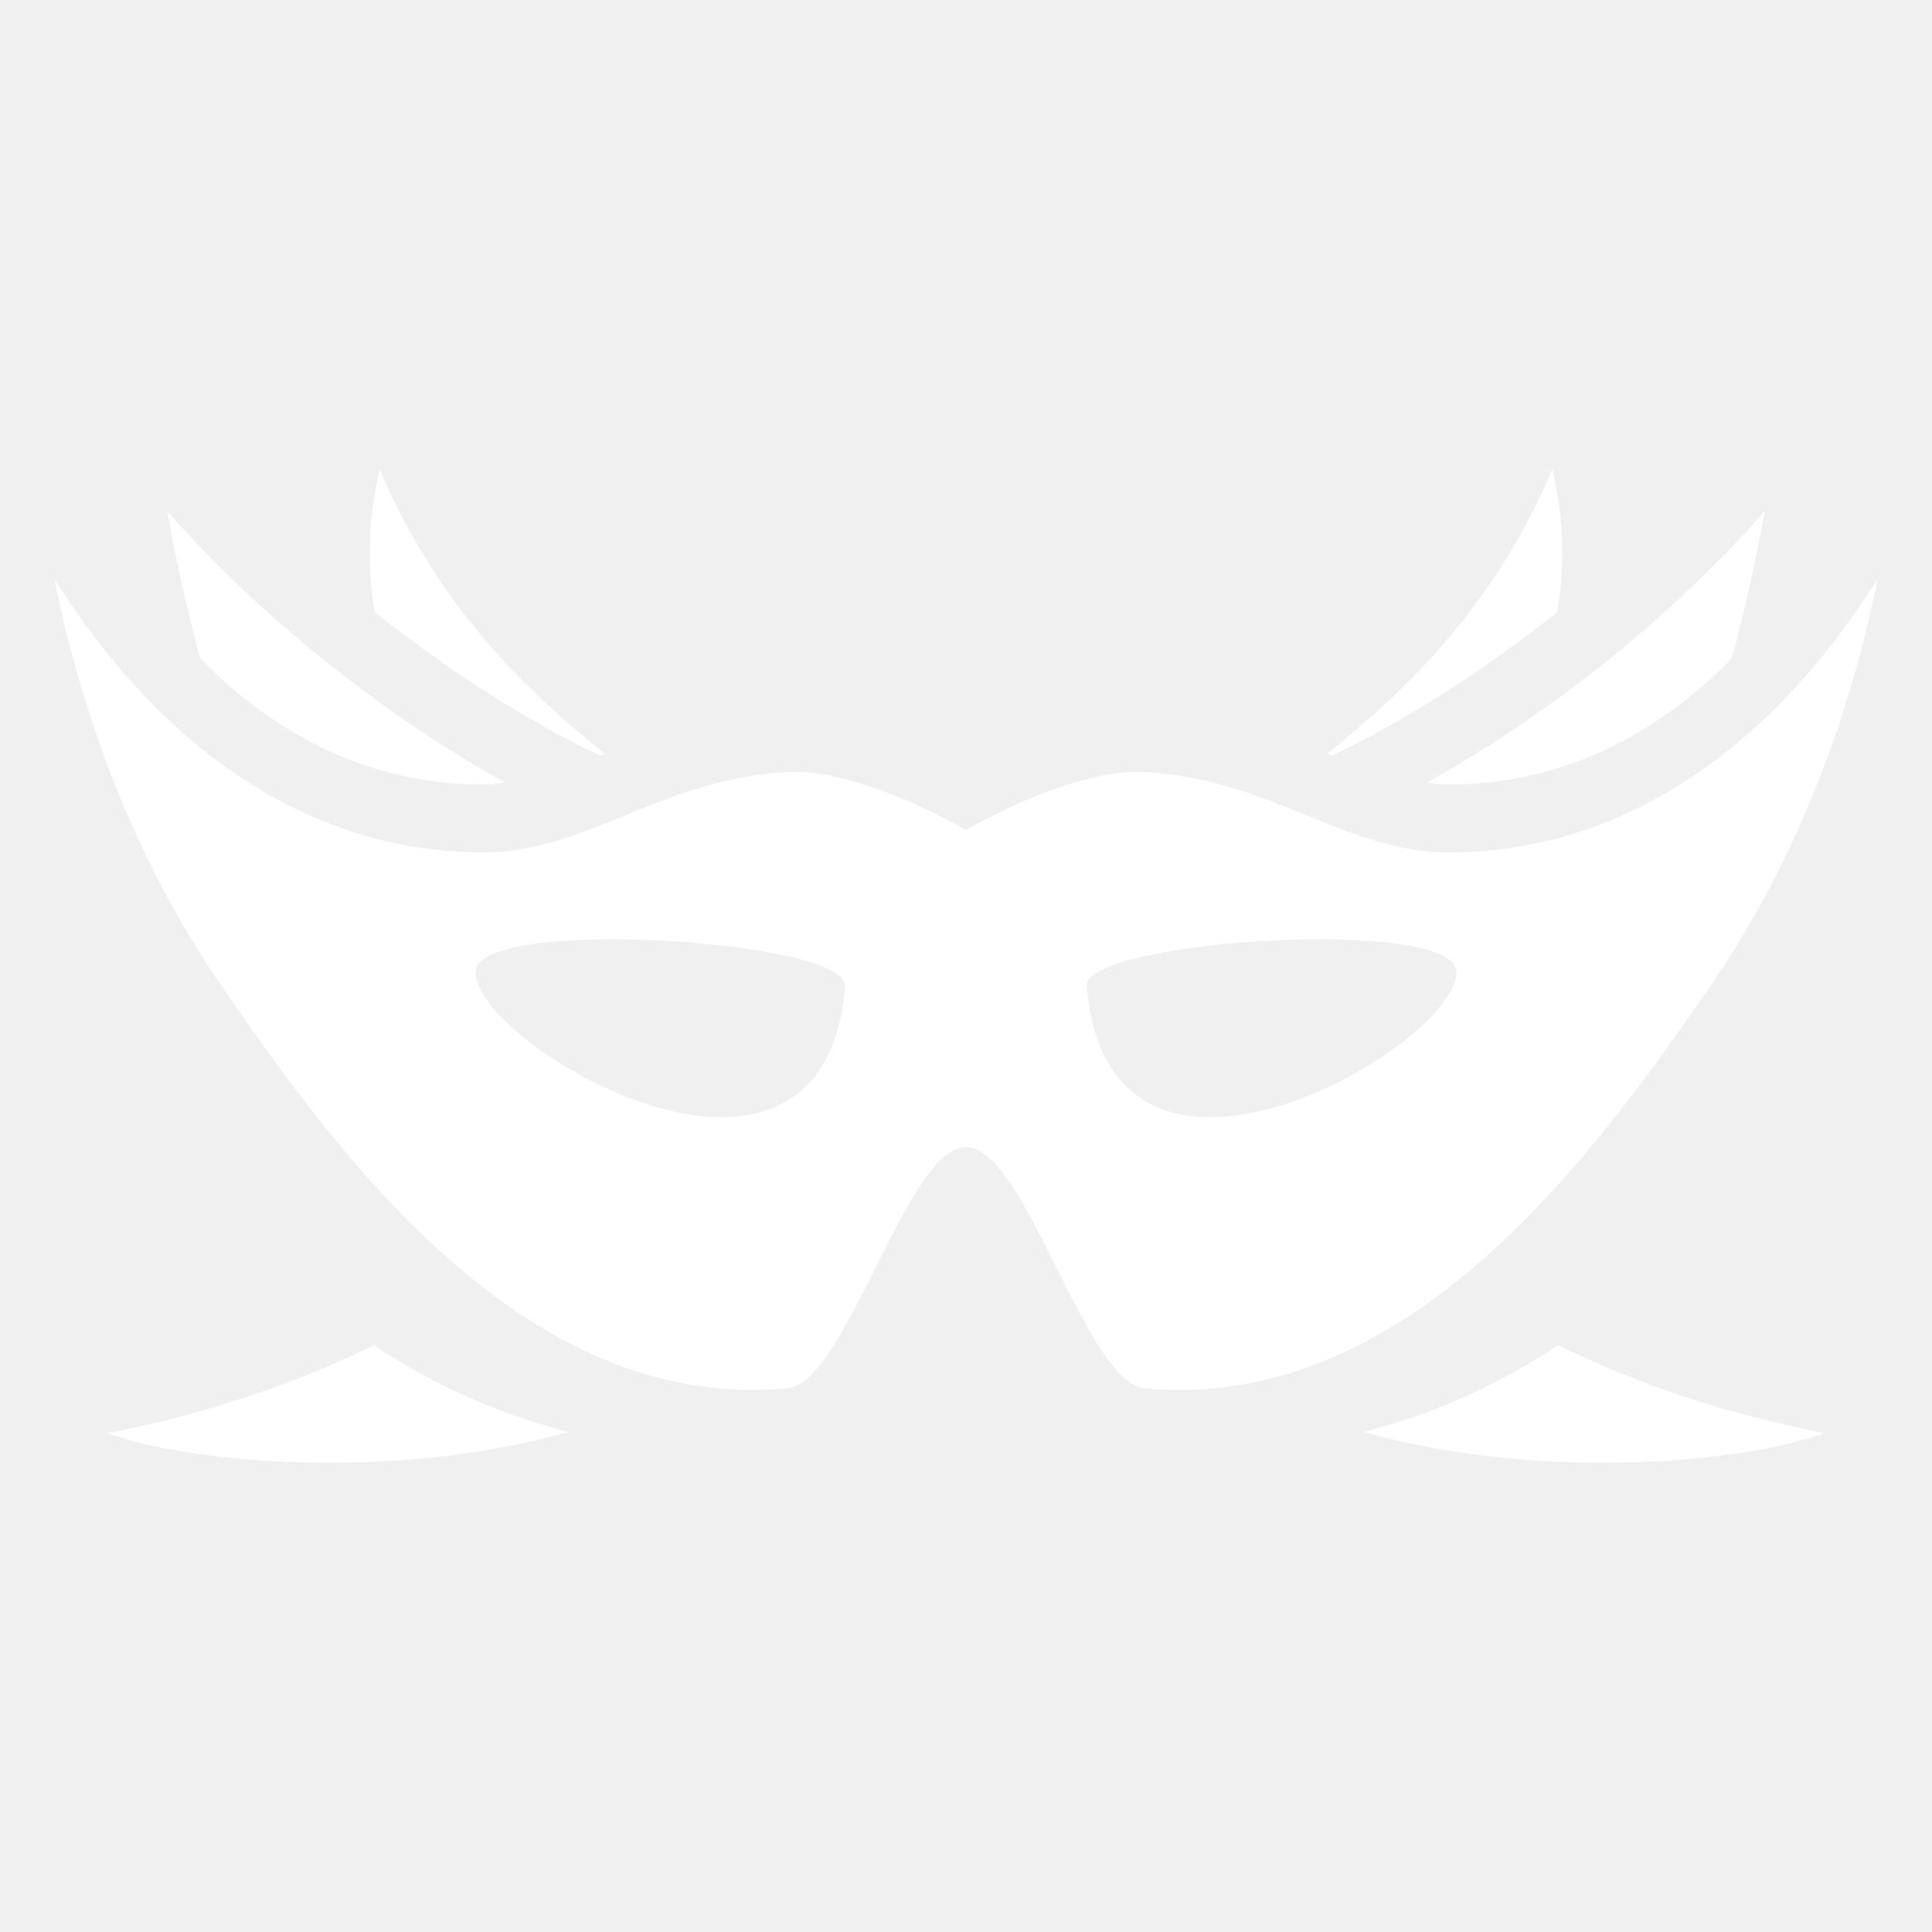
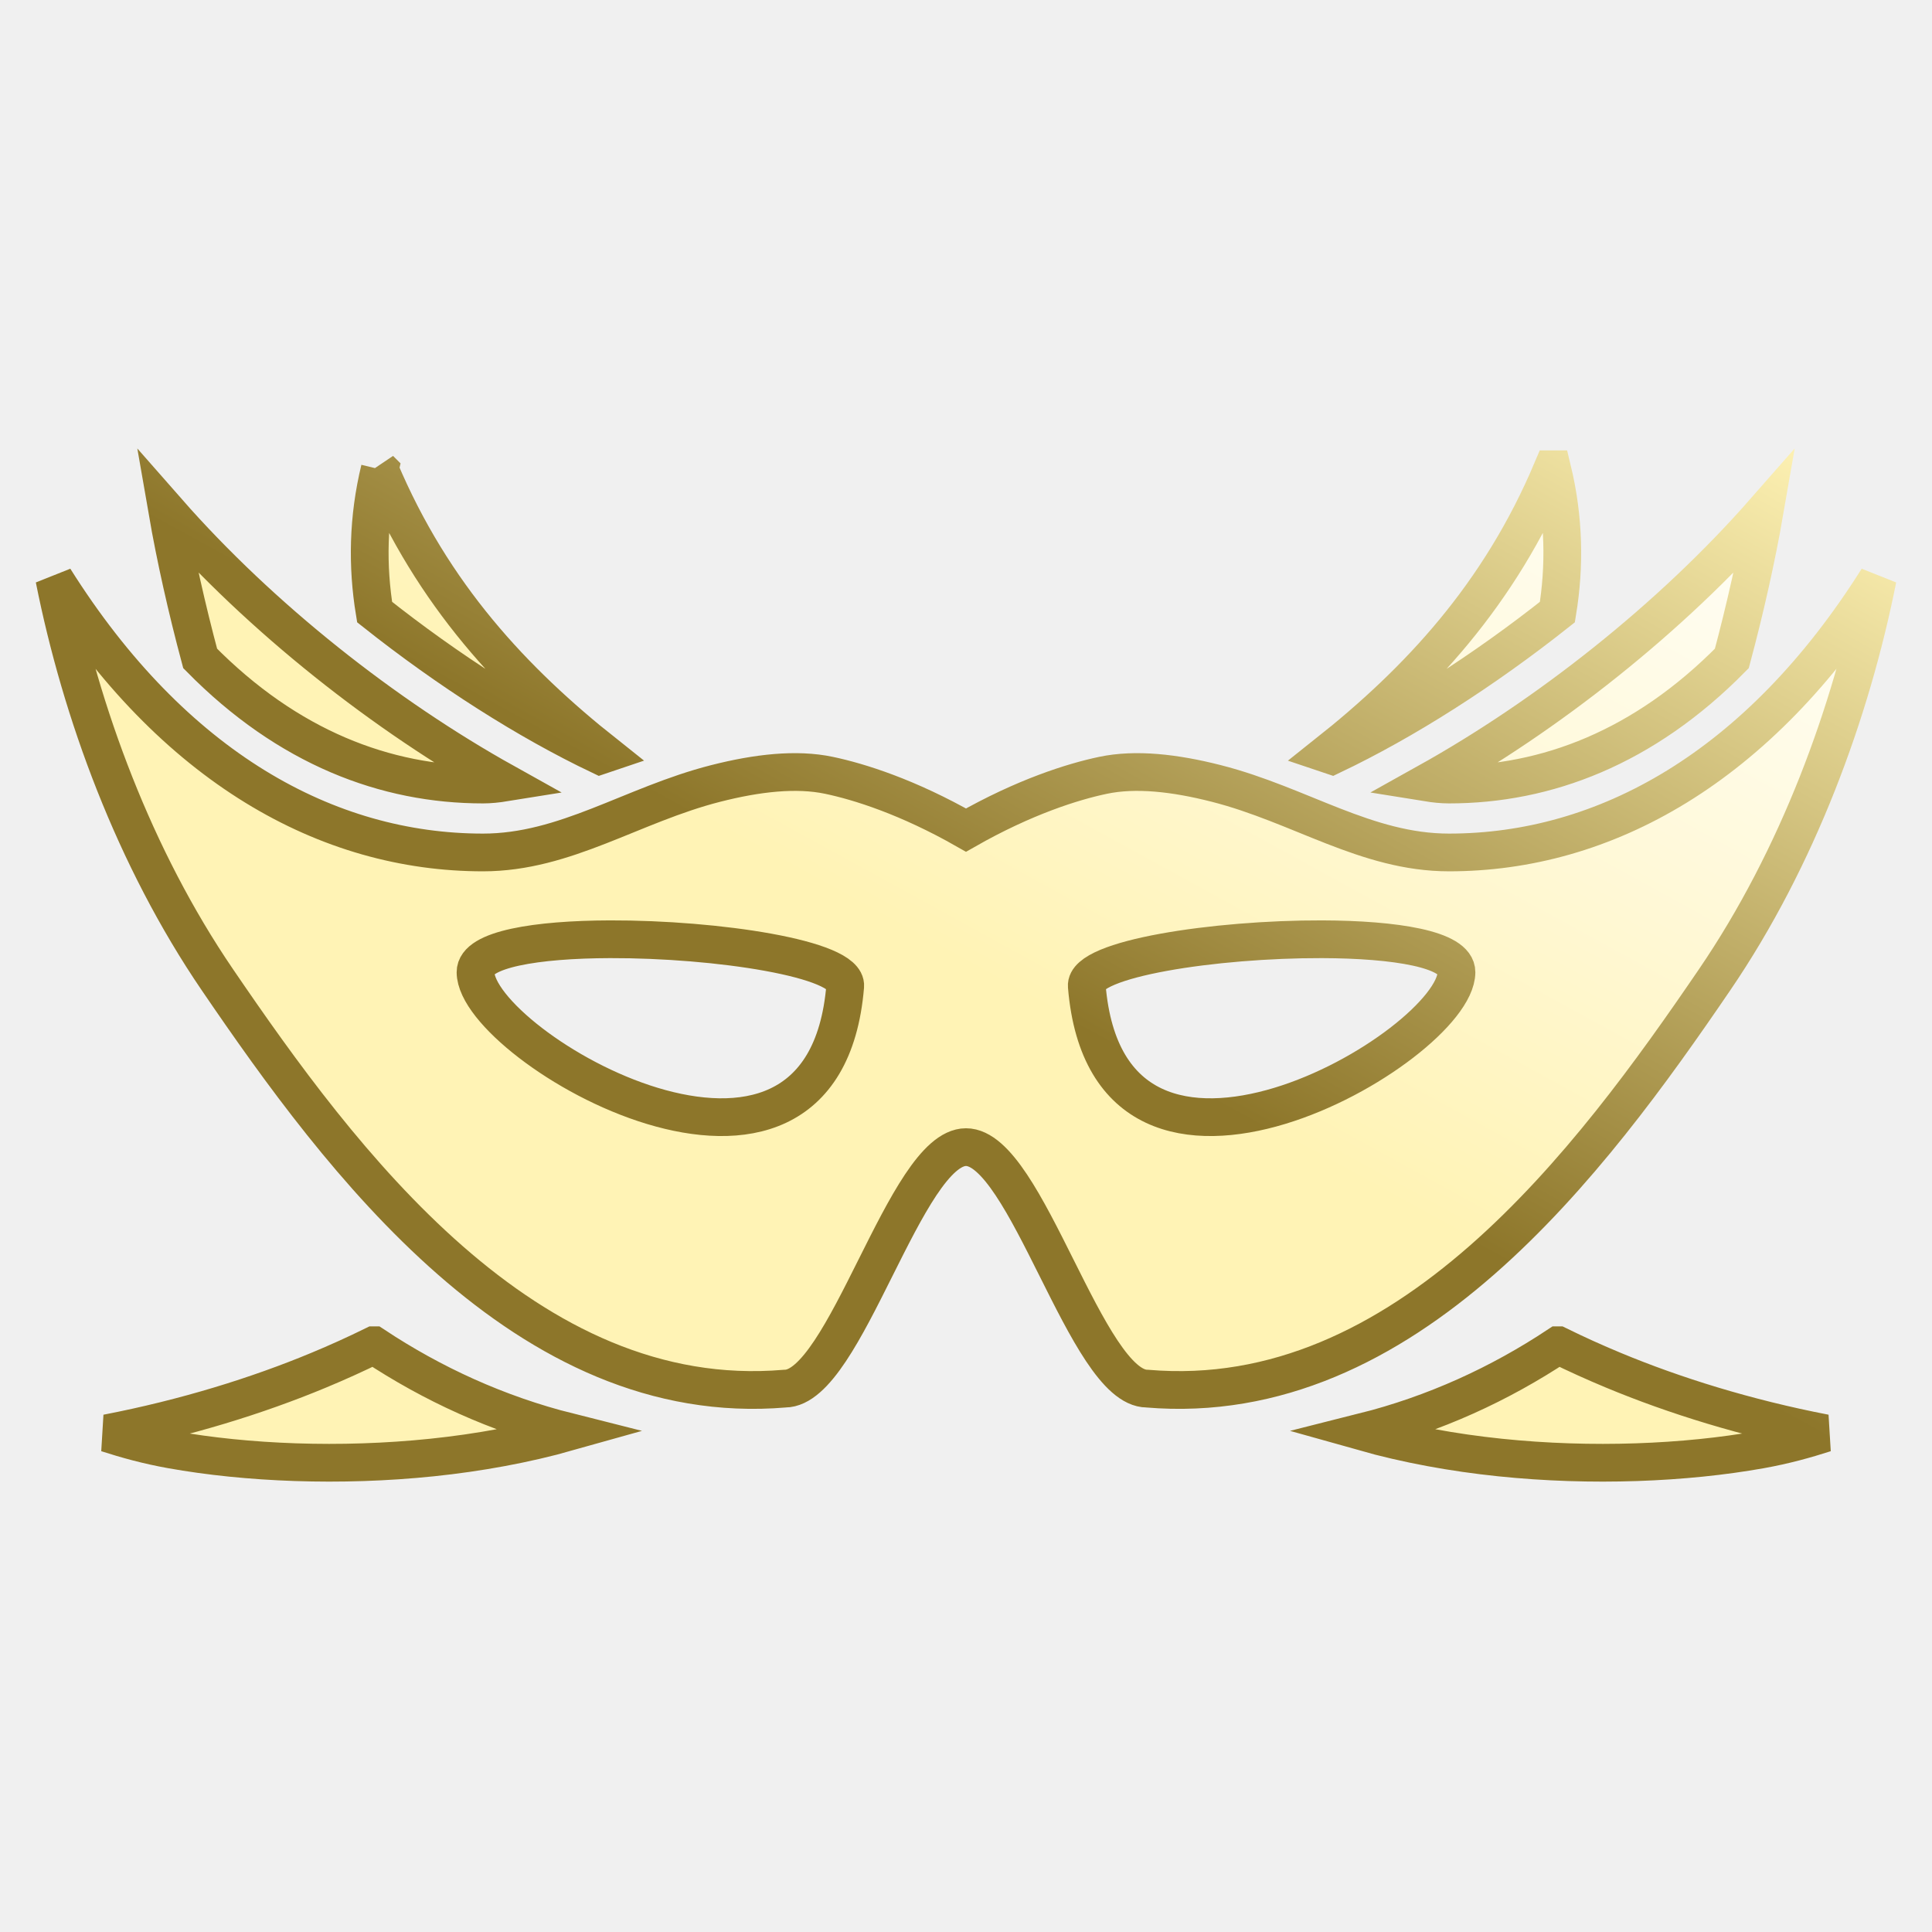
<svg xmlns="http://www.w3.org/2000/svg" viewBox="0 0 512 512" style="height: 512px; width: 512px;">
+   <defs>
+     <linearGradient id="bg-gradient" x1="0" x2="1" y1="1" y2="0">
+       <stop offset="50%" stop-color="rgb(255, 243, 181)" stop-opacity="1" />
+       <stop offset="100%" stop-color="rgb(255, 255, 255)" stop-opacity="1" />
+     </linearGradient>
+     <linearGradient id="stroke-gradient" x1="0" x2="1" y1="1" y2="0">
+       <stop offset="50%" stop-color="rgb(141, 118, 42)" stop-opacity="1" />
+       <stop offset="100%" stop-color="rgb(255, 243, 181)" stop-opacity="1" />
+     </linearGradient>
+   </defs>
  <g class="" transform="translate(0,0)" style="">
-     <path d="M411.37 124.355c3.16 13.036 3.345 25.696 1.355 37.852-19.596 15.54-40.52 28.885-59.733 38.029l-1.36-.457c24.217-19.204 45.7-42.1 59.737-75.424zm-310.74 0c14.039 33.324 35.521 56.22 59.737 75.424-.455.154-.908.305-1.36.457-19.212-9.144-40.136-22.488-59.732-38.03-1.99-12.155-1.805-24.815 1.356-37.85zm367.022 11.137c-2.128 12.273-5.158 25.783-8.697 38.996C435.647 198.164 409.74 207.91 384 207.91c-1.774 0-3.725-.191-5.824-.53 31.882-17.768 64.556-43.5 89.476-71.888zm-423.304 0c24.92 28.389 57.594 54.12 89.476 71.889-2.099.338-4.05.529-5.824.529-25.74 0-51.647-9.745-74.955-33.422-3.539-13.213-6.57-26.723-8.697-38.996zm453.25 17.885c-7.066 35.468-21.193 73.969-43.196 106.25C421.706 307.597 372.623 373.844 304 368c-16 0-32-64-48-64s-32 64-48 64c-68.623 5.844-117.706-60.404-150.402-108.373-22.003-32.281-36.13-70.782-43.196-106.25C45.948 203.484 86.801 225.91 128 225.91c21.913 0 39.477-12.627 61.64-18.28 11.082-2.825 21.409-3.978 30.04-2.163 8.01 1.683 20.862 5.71 36.32 14.517 15.458-8.806 28.31-12.834 36.32-14.517 8.631-1.815 18.958-.662 30.04 2.164 22.163 5.652 39.727 18.279 61.64 18.279 41.2 0 82.052-22.426 113.598-72.533zm-147.244 95.535c-28.264-.086-62.951 5.168-62.346 12.435 5.812 69.834 97.853 16 97.976-3.693.039-6.125-16.292-8.683-35.63-8.742zm-188.708 0c-19.338.059-35.669 2.617-35.63 8.742.123 19.694 92.164 73.527 97.976 3.693.605-7.267-34.082-12.521-62.346-12.435zm251.292 107.597a256.804 256.804 0 0 0 14.63 6.62c16.182 6.737 35.272 12.676 56.069 16.693-5.14 1.657-10.72 3.207-17.07 4.342-19.914 3.559-44.712 4.621-69.042 2.095-12.442-1.291-24.758-3.542-36.261-6.787 18.97-4.771 36.193-12.712 51.673-22.963zm-313.875 0c15.48 10.251 32.702 18.192 51.673 22.963-11.503 3.245-23.82 5.496-36.261 6.787-24.33 2.526-49.128 1.464-69.041-2.095-6.352-1.135-11.93-2.685-17.07-4.342 20.796-4.017 39.886-9.956 56.068-16.693a256.8 256.8 0 0 0 14.63-6.62z" fill="#ffffff" fill-opacity="1" />
+     <path d="M411.37 124.355c3.16 13.036 3.345 25.696 1.355 37.852-19.596 15.54-40.52 28.885-59.733 38.029l-1.36-.457c24.217-19.204 45.7-42.1 59.737-75.424zm-310.74 0c14.039 33.324 35.521 56.22 59.737 75.424-.455.154-.908.305-1.36.457-19.212-9.144-40.136-22.488-59.732-38.03-1.99-12.155-1.805-24.815 1.356-37.85zm367.022 11.137c-2.128 12.273-5.158 25.783-8.697 38.996C435.647 198.164 409.74 207.91 384 207.91c-1.774 0-3.725-.191-5.824-.53 31.882-17.768 64.556-43.5 89.476-71.888zm-423.304 0c24.92 28.389 57.594 54.12 89.476 71.889-2.099.338-4.05.529-5.824.529-25.74 0-51.647-9.745-74.955-33.422-3.539-13.213-6.57-26.723-8.697-38.996zm453.25 17.885c-7.066 35.468-21.193 73.969-43.196 106.25C421.706 307.597 372.623 373.844 304 368c-16 0-32-64-48-64s-32 64-48 64c-68.623 5.844-117.706-60.404-150.402-108.373-22.003-32.281-36.13-70.782-43.196-106.25C45.948 203.484 86.801 225.91 128 225.91c21.913 0 39.477-12.627 61.64-18.28 11.082-2.825 21.409-3.978 30.04-2.163 8.01 1.683 20.862 5.71 36.32 14.517 15.458-8.806 28.31-12.834 36.32-14.517 8.631-1.815 18.958-.662 30.04 2.164 22.163 5.652 39.727 18.279 61.64 18.279 41.2 0 82.052-22.426 113.598-72.533zm-147.244 95.535c-28.264-.086-62.951 5.168-62.346 12.435 5.812 69.834 97.853 16 97.976-3.693.039-6.125-16.292-8.683-35.63-8.742zm-188.708 0c-19.338.059-35.669 2.617-35.63 8.742.123 19.694 92.164 73.527 97.976 3.693.605-7.267-34.082-12.521-62.346-12.435zm251.292 107.597a256.804 256.804 0 0 0 14.63 6.62c16.182 6.737 35.272 12.676 56.069 16.693-5.14 1.657-10.72 3.207-17.07 4.342-19.914 3.559-44.712 4.621-69.042 2.095-12.442-1.291-24.758-3.542-36.261-6.787 18.97-4.771 36.193-12.712 51.673-22.963zm-313.875 0c15.48 10.251 32.702 18.192 51.673 22.963-11.503 3.245-23.82 5.496-36.261 6.787-24.33 2.526-49.128 1.464-69.041-2.095-6.352-1.135-11.93-2.685-17.07-4.342 20.796-4.017 39.886-9.956 56.068-16.693a256.8 256.8 0 0 0 14.63-6.62z" fill="url(#bg-gradient)" fill-opacity="1" stroke="url(#stroke-gradient)" stroke-opacity="1" stroke-width="10">[
+ s]*</path>
  </g>
</svg>
